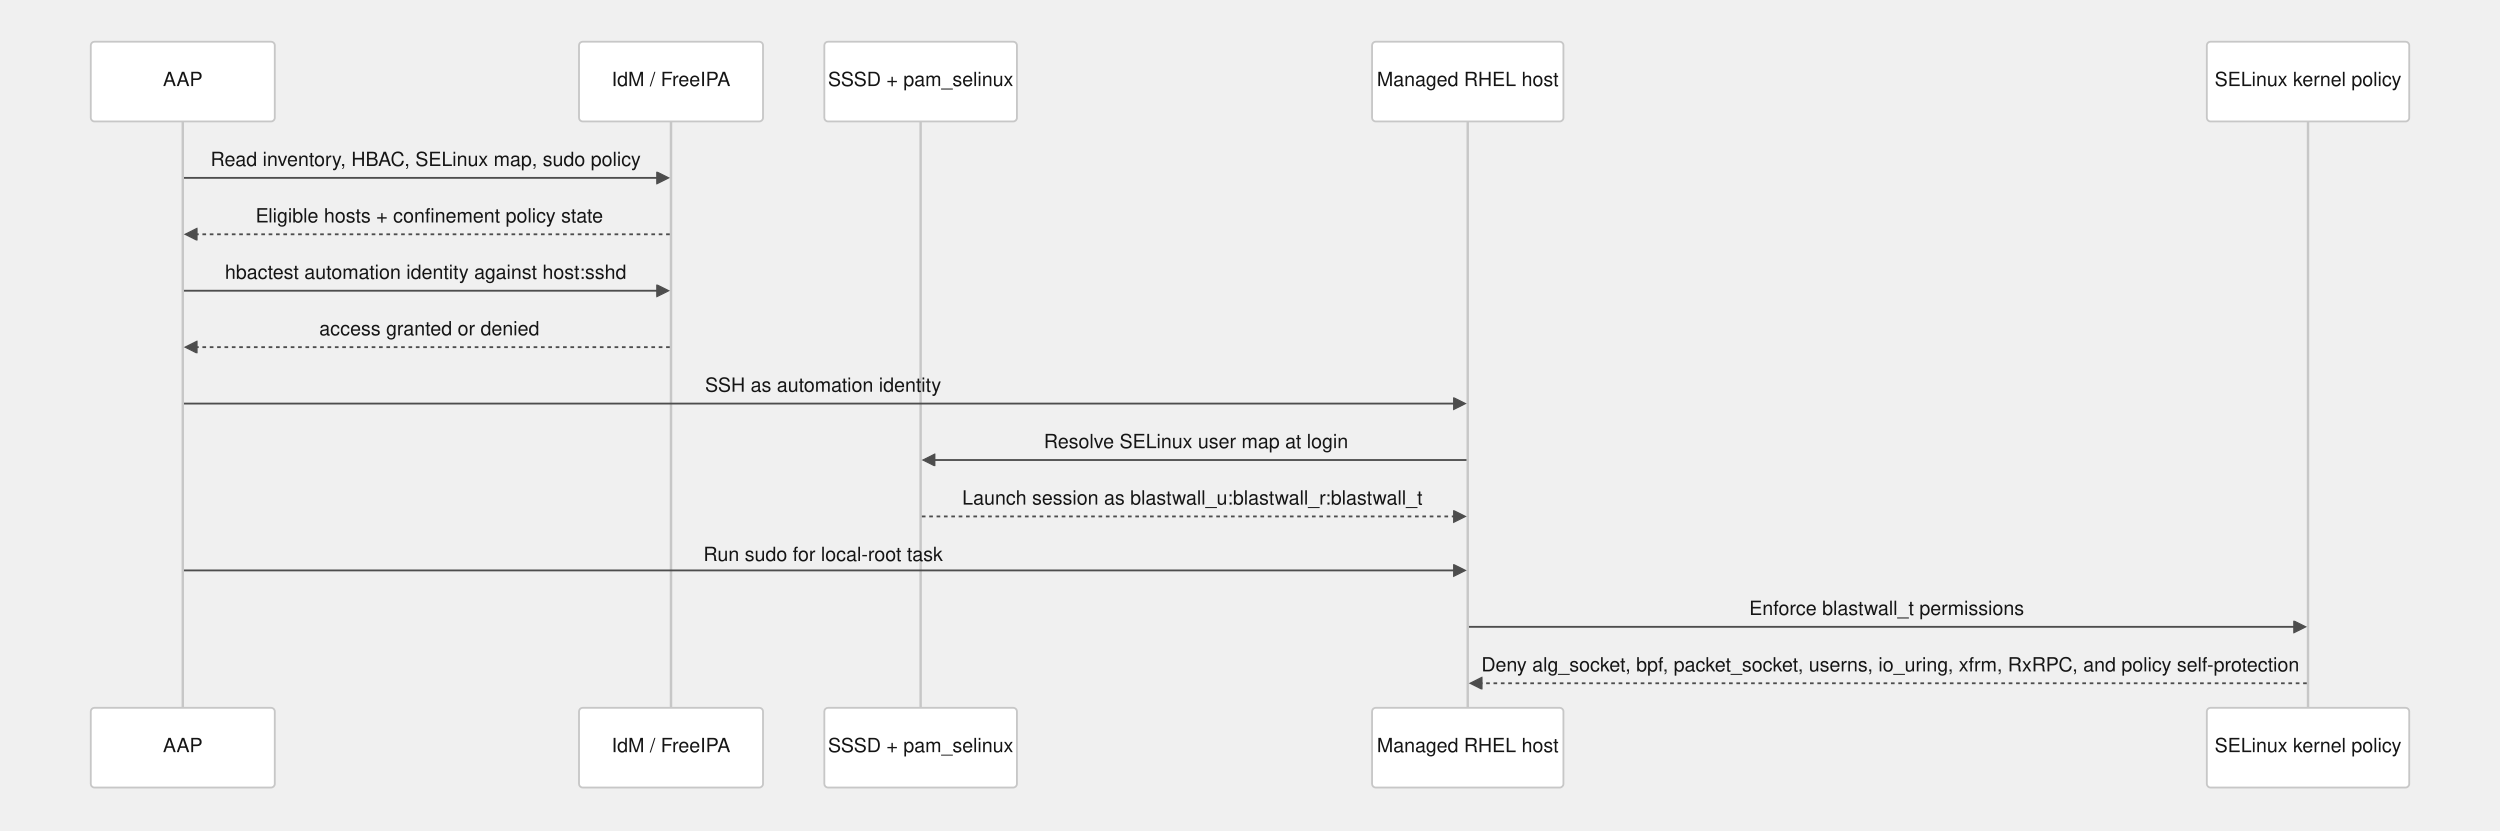
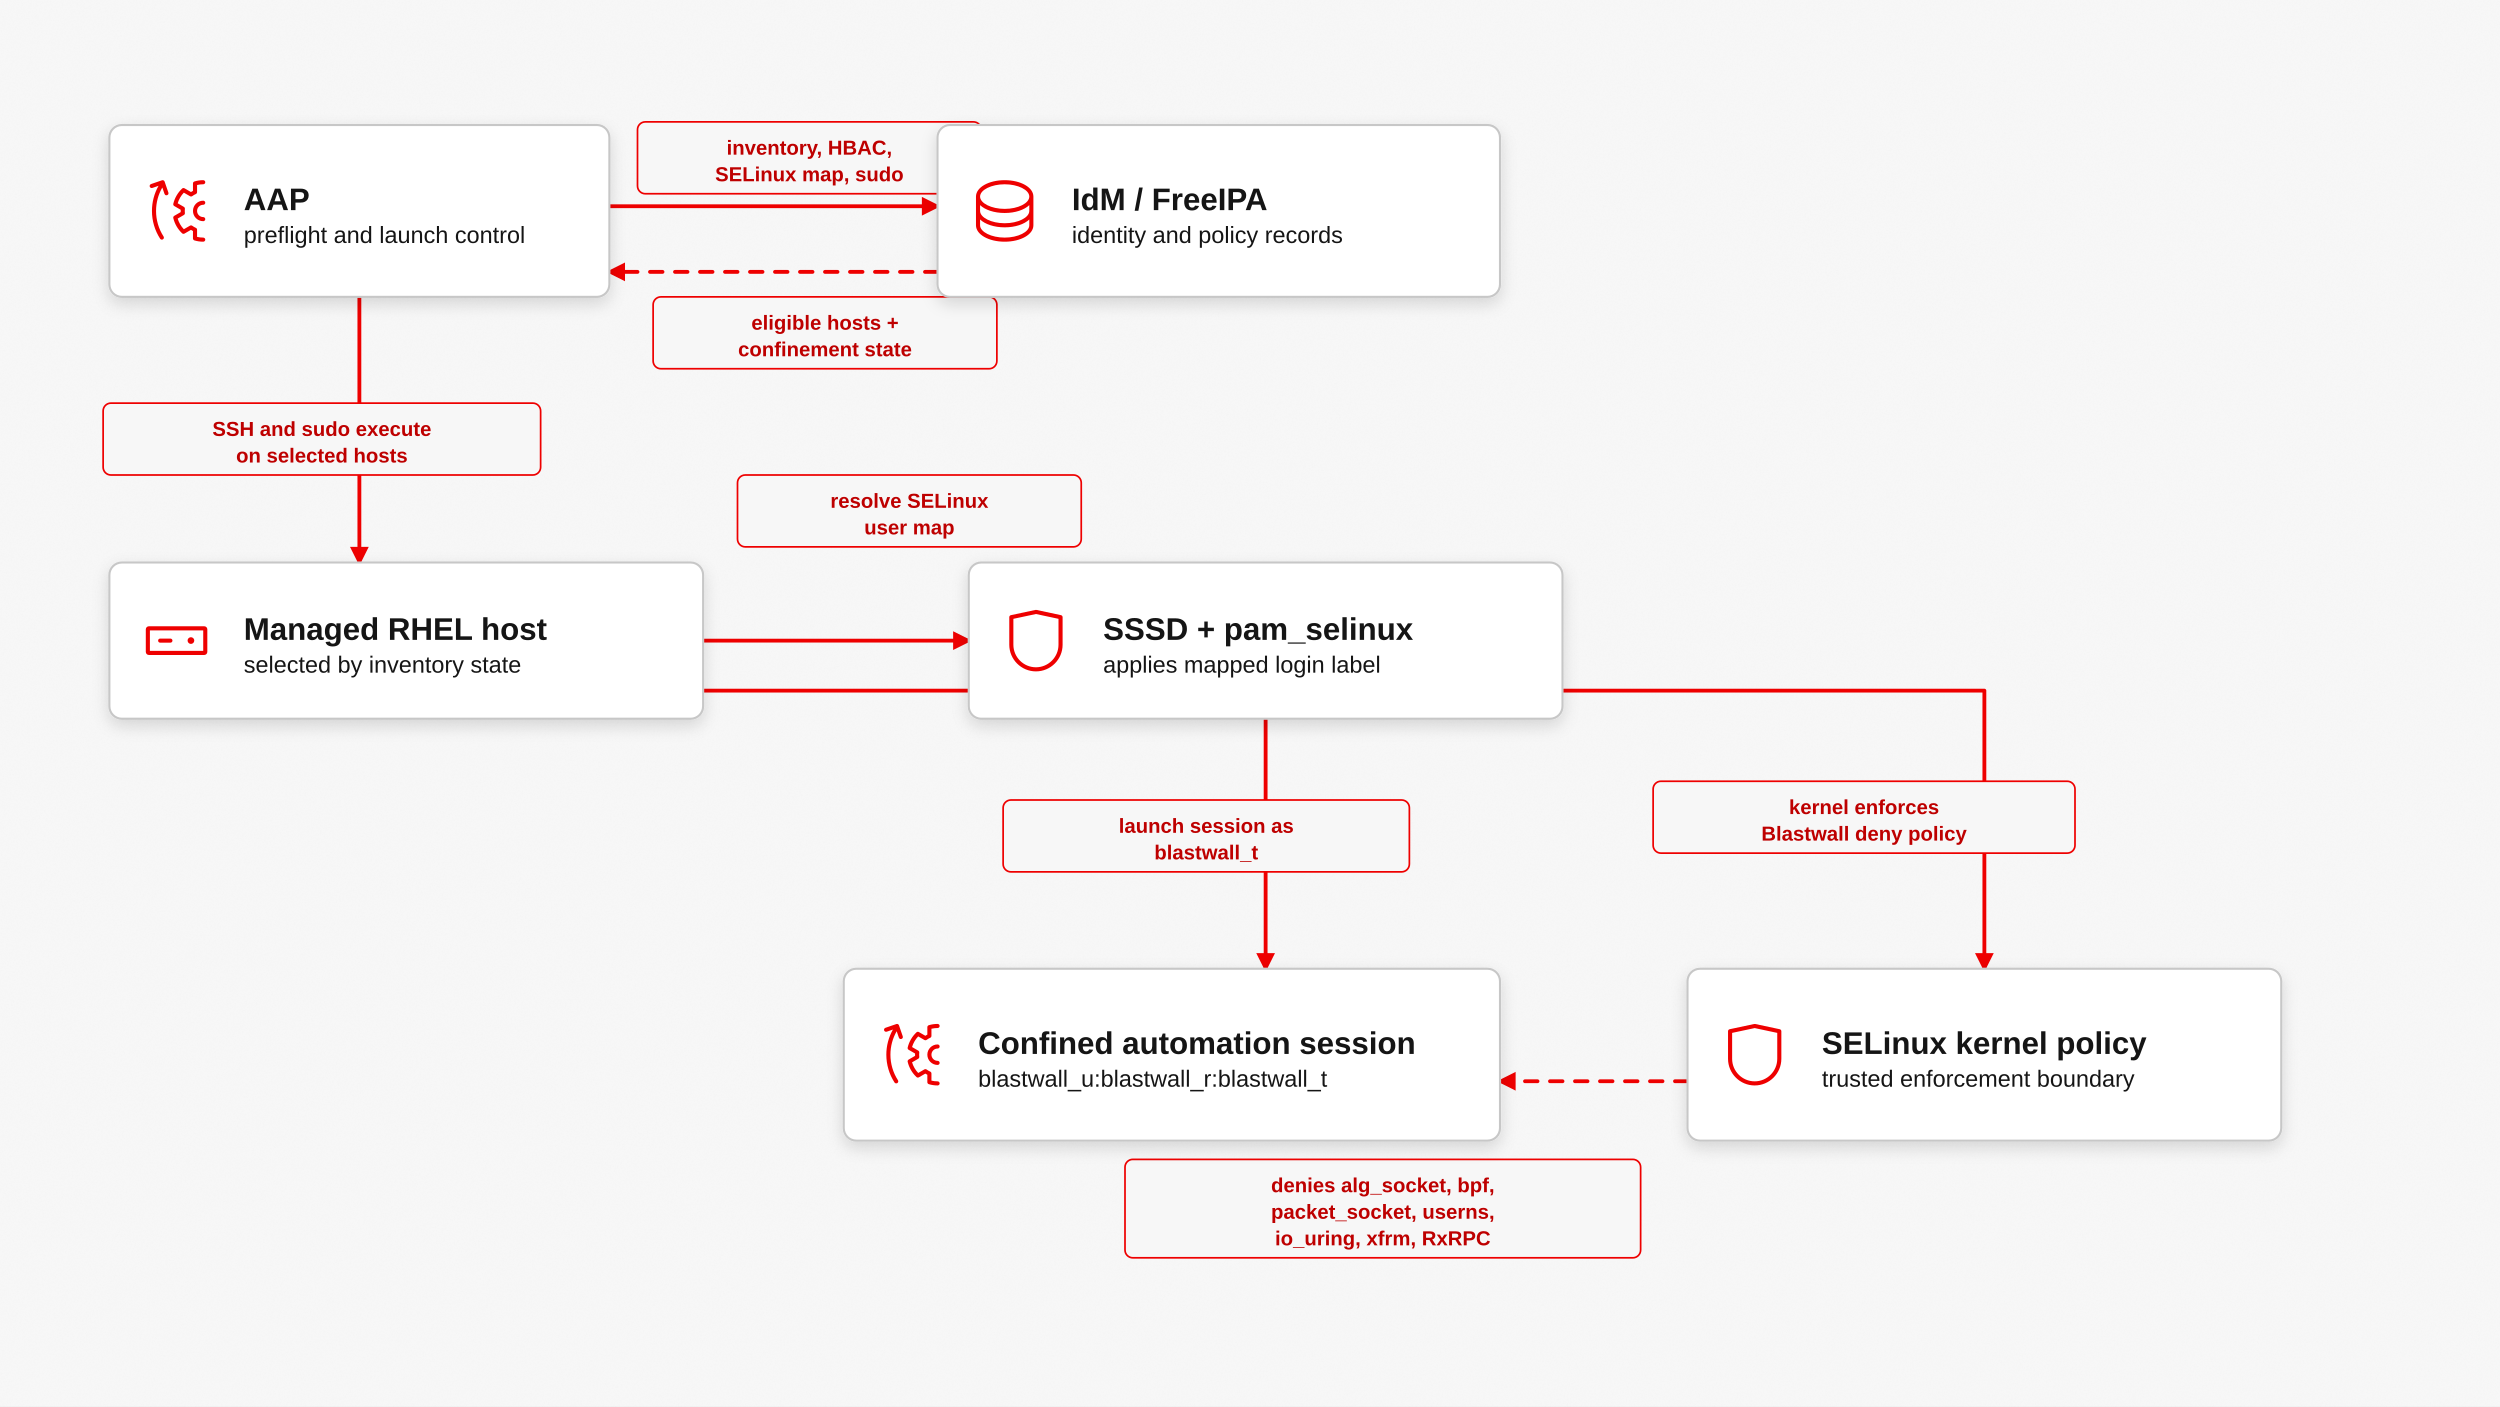
- <svg xmlns="http://www.w3.org/2000/svg" preserveAspectRatio="xMidYMid meet" id="my-svg" width="100%" style="max-width: 2038px; background-color: transparent;" viewBox="-74 -34 2038 677" role="graphics-document document" aria-roledescription="sequence">
-   <g>
-     <rect x="1725" y="543" fill="#eaeaea" stroke="#666" width="165" height="65" name="K" rx="3" ry="3" class="actor actor-bottom" />
-     <text x="1807.5" y="575.5" dominant-baseline="central" alignment-baseline="central" class="actor" style="text-anchor: middle; font-size: 16px; font-weight: 400;">
-       <tspan x="1807.5" dy="0">SELinux kernel policy</tspan>
-     </text>
+ <svg xmlns="http://www.w3.org/2000/svg" role="img" aria-label="Blastwall runtime Red Hat styled diagram" width="1600" height="900" viewBox="0 0 1600 900">
+   <defs>
+     <filter id="shadow" x="-20%" y="-30%" width="140%" height="170%">
+       <feDropShadow dx="0" dy="4" stdDeviation="5" flood-color="#000000" flood-opacity="0.14" />
+     </filter>
+     <filter id="paper">
+       <feTurbulence type="fractalNoise" baseFrequency="0.9" numOctaves="2" stitchTiles="stitch" />
+       <feColorMatrix type="saturate" values="0" />
+       <feComponentTransfer>
+         <feFuncA type="table" tableValues="0 0.025" />
+       </feComponentTransfer>
+     </filter>
+     <marker id="arrow" markerWidth="14" markerHeight="14" refX="11" refY="7" orient="auto" markerUnits="userSpaceOnUse">
+       <path d="M 1 1 L 13 7 L 1 13 z" fill="#ee0000" />
+     </marker>
+     <style>
+       .canvas { fill: #f7f7f7; }
+       .grain { filter: url(#paper); opacity: 0.65; }
+       .card { fill: #ffffff; stroke: #c7c7c7; stroke-width: 1.35; filter: url(#shadow); }
+       .title { fill: #151515; font: 700 20px "Red Hat Display", "Red Hat Text", Arial, sans-serif; letter-spacing: 0; }
+       .subtitle { fill: #151515; font: 400 15px "Red Hat Text", Arial, sans-serif; letter-spacing: 0; }
+       .connector { fill: none; stroke: #ee0000; stroke-width: 2.45; stroke-linecap: round; stroke-linejoin: round; }
+       .connector.dashed { stroke-dasharray: 8 8; }
+       .edge-label-chip rect { fill: #f7f7f7; stroke: #ee0000; stroke-width: 1.1; }
+       .edge-label-chip text { fill: #be0000; font: 600 13px "Red Hat Text", Arial, sans-serif; text-anchor: middle; letter-spacing: 0; }
+     </style>
+   </defs>
+   <rect class="canvas" width="1600" height="900" />
+   <rect class="grain" width="1600" height="900" />
+   <g class="edges">
+     <path class="connector" d="M 390 132 H 600" marker-end="url(#arrow)" />
+     <path class="connector dashed" d="M 600 174 H 390" marker-end="url(#arrow)" />
+     <path class="connector" d="M 230 190 V 360" marker-end="url(#arrow)" />
+     <path class="connector" d="M 450 410 H 620" marker-end="url(#arrow)" />
+     <path class="connector" d="M 810 460 V 620" marker-end="url(#arrow)" />
+     <path class="connector" d="M 450 442 H 1270 V 620" marker-end="url(#arrow)" />
+     <path class="connector dashed" d="M 1080 692 H 960" marker-end="url(#arrow)" />
  </g>
-   <g>
-     <rect x="1044.5" y="543" fill="#eaeaea" stroke="#666" width="156" height="65" name="H" rx="3" ry="3" class="actor actor-bottom" />
-     <text x="1122.5" y="575.5" dominant-baseline="central" alignment-baseline="central" class="actor" style="text-anchor: middle; font-size: 16px; font-weight: 400;">
-       <tspan x="1122.5" dy="0">Managed RHEL host</tspan>
-     </text>
+   <g class="edge-label-chip">
+     <rect x="408" y="78" width="220" height="46" rx="5" />
+     <text x="518" y="99">inventory, HBAC,</text>
+     <text x="518" y="116">SELinux map, sudo</text>
  </g>
-   <g>
-     <rect x="598" y="543" fill="#eaeaea" stroke="#666" width="157" height="65" name="S" rx="3" ry="3" class="actor actor-bottom" />
-     <text x="676.5" y="575.5" dominant-baseline="central" alignment-baseline="central" class="actor" style="text-anchor: middle; font-size: 16px; font-weight: 400;">
-       <tspan x="676.5" dy="0">SSSD + pam_selinux</tspan>
-     </text>
+   <g class="edge-label-chip">
+     <rect x="418" y="190" width="220" height="46" rx="5" />
+     <text x="528" y="211">eligible hosts +</text>
+     <text x="528" y="228">confinement state</text>
  </g>
-   <g>
-     <rect x="398" y="543" fill="#eaeaea" stroke="#666" width="150" height="65" name="I" rx="3" ry="3" class="actor actor-bottom" />
-     <text x="473" y="575.5" dominant-baseline="central" alignment-baseline="central" class="actor" style="text-anchor: middle; font-size: 16px; font-weight: 400;">
-       <tspan x="473" dy="0">IdM / FreeIPA</tspan>
-     </text>
+   <g class="edge-label-chip">
+     <rect x="66" y="258" width="280" height="46" rx="5" />
+     <text x="206" y="279">SSH and sudo execute</text>
+     <text x="206" y="296">on selected hosts</text>
  </g>
-   <g>
-     <rect x="0" y="543" fill="#eaeaea" stroke="#666" width="150" height="65" name="A" rx="3" ry="3" class="actor actor-bottom" />
-     <text x="75" y="575.5" dominant-baseline="central" alignment-baseline="central" class="actor" style="text-anchor: middle; font-size: 16px; font-weight: 400;">
-       <tspan x="75" dy="0">AAP</tspan>
-     </text>
+   <g class="edge-label-chip">
+     <rect x="472" y="304" width="220" height="46" rx="5" />
+     <text x="582" y="325">resolve SELinux</text>
+     <text x="582" y="342">user map</text>
  </g>
-   <g>
-     <line id="actor4" x1="1807.5" y1="5" x2="1807.5" y2="543" class="200" stroke-width="0.5px" stroke="#999" />
-     <g id="root-4">
-       <rect x="1725" y="0" fill="#eaeaea" stroke="#666" width="165" height="65" name="K" rx="3" ry="3" class="actor actor-top" />
-       <text x="1807.5" y="32.5" dominant-baseline="central" alignment-baseline="central" class="actor" style="text-anchor: middle; font-size: 16px; font-weight: 400;">
-         <tspan x="1807.5" dy="0">SELinux kernel policy</tspan>
-       </text>
-     </g>
+   <g class="edge-label-chip">
+     <rect x="642" y="512" width="260" height="46" rx="5" />
+     <text x="772" y="533">launch session as</text>
+     <text x="772" y="550">blastwall_t</text>
  </g>
-   <g>
-     <line id="actor3" x1="1122.5" y1="5" x2="1122.5" y2="543" class="200" stroke-width="0.5px" stroke="#999" />
-     <g id="root-3">
-       <rect x="1044.5" y="0" fill="#eaeaea" stroke="#666" width="156" height="65" name="H" rx="3" ry="3" class="actor actor-top" />
-       <text x="1122.5" y="32.5" dominant-baseline="central" alignment-baseline="central" class="actor" style="text-anchor: middle; font-size: 16px; font-weight: 400;">
-         <tspan x="1122.5" dy="0">Managed RHEL host</tspan>
-       </text>
-     </g>
+   <g class="edge-label-chip">
+     <rect x="1058" y="500" width="270" height="46" rx="5" />
+     <text x="1193" y="521">kernel enforces</text>
+     <text x="1193" y="538">Blastwall deny policy</text>
  </g>
-   <g>
-     <line id="actor2" x1="676.5" y1="5" x2="676.5" y2="543" class="200" stroke-width="0.5px" stroke="#999" />
-     <g id="root-2">
-       <rect x="598" y="0" fill="#eaeaea" stroke="#666" width="157" height="65" name="S" rx="3" ry="3" class="actor actor-top" />
-       <text x="676.5" y="32.5" dominant-baseline="central" alignment-baseline="central" class="actor" style="text-anchor: middle; font-size: 16px; font-weight: 400;">
-         <tspan x="676.5" dy="0">SSSD + pam_selinux</tspan>
-       </text>
-     </g>
+   <g class="edge-label-chip">
+     <rect x="720" y="742" width="330" height="63" rx="5" />
+     <text x="885" y="763">denies alg_socket, bpf,</text>
+     <text x="885" y="780">packet_socket, userns,</text>
+     <text x="885" y="797">io_uring, xfrm, RxRPC</text>
  </g>
-   <g>
-     <line id="actor1" x1="473" y1="5" x2="473" y2="543" class="200" stroke-width="0.5px" stroke="#999" />
-     <g id="root-1">
-       <rect x="398" y="0" fill="#eaeaea" stroke="#666" width="150" height="65" name="I" rx="3" ry="3" class="actor actor-top" />
-       <text x="473" y="32.5" dominant-baseline="central" alignment-baseline="central" class="actor" style="text-anchor: middle; font-size: 16px; font-weight: 400;">
-         <tspan x="473" dy="0">IdM / FreeIPA</tspan>
-       </text>
-     </g>
+   <g class="node">
+     <rect class="card" x="70" y="80" width="320" height="110" rx="8" />
+     <svg x="92" y="114" width="42" height="42" viewBox="0 0 32 32" fill="#ee0000" aria-hidden="true">
+       <path d="M26 16c0 1.654 1.346 3 3 3a1 1 0 1 1 0 2c-2.757 0-5-2.243-5-5s2.243-5 5-5a1 1 0 1 1 0 2c-1.654 0-3 1.346-3 3Zm3 13c-1.02 0-2.025-.116-3-.348v-3.49a1 1 0 0 0-.6-.916 9.022 9.022 0 0 1-1.737-1.008 1.063 1.063 0 0 0-.316-.156 1 1 0 0 0-.788.093l-3.014 1.744a12.96 12.96 0 0 1-3.001-5.188l3.01-1.742a1 1 0 0 0 .509-.985C20.024 16.674 20 16.34 20 16s.023-.675.06-1.005a1.01 1.01 0 0 0-.5-.98l-3.016-1.746a12.96 12.96 0 0 1 3-5.188l3.015 1.744a1.027 1.027 0 0 0 1.109-.061 9.043 9.043 0 0 1 1.735-1.004c.363-.16.597-.524.597-.92V3.348C26.975 3.116 27.98 3 29 3a1 1 0 1 0 0-2c-1.465 0-2.907.209-4.287.622A1 1 0 0 0 24 2.58v3.634a10.92 10.92 0 0 0-.981.567L19.88 4.965a.998.998 0 0 0-1.19.14 14.986 14.986 0 0 0-4.284 7.414 1 1 0 0 0 .472 1.096l3.138 1.817a9.57 9.57 0 0 0 .001 1.137l-3.14 1.816a1 1 0 0 0-.47 1.096 14.986 14.986 0 0 0 4.283 7.414 1 1 0 0 0 1.19.14l3.134-1.813c.32.208.65.4.985.571v3.627a1 1 0 0 0 .713.958c1.38.413 2.822.622 4.287.622a1 1 0 1 0 0-2ZM10.164 1.675a.998.998 0 0 0-1.27-.62l-5.35 1.841a1 1 0 1 0 .651 1.891l3.018-1.039A24.908 24.908 0 0 0 4 16c0 4.825 1.377 9.508 3.982 13.542a.998.998 0 0 0 1.382.298.998.998 0 0 0 .298-1.382A22.918 22.918 0 0 1 6 16c0-4.036 1.057-7.957 3.047-11.426l1.067 3.1a1 1 0 1 0 1.89-.65l-1.84-5.35Z" />
+     </svg>
+     <text class="title" x="156" y="134.5">AAP</text>
+     <text class="subtitle" x="156" y="155.5">preflight and launch control</text>
  </g>
-   <g>
-     <line id="actor0" x1="75" y1="5" x2="75" y2="543" class="200" stroke-width="0.5px" stroke="#999" />
-     <g id="root-0">
-       <rect x="0" y="0" fill="#eaeaea" stroke="#666" width="150" height="65" name="A" rx="3" ry="3" class="actor actor-top" />
-       <text x="75" y="32.5" dominant-baseline="central" alignment-baseline="central" class="actor" style="text-anchor: middle; font-size: 16px; font-weight: 400;">
-         <tspan x="75" dy="0">AAP</tspan>
-       </text>
-     </g>
+   <g class="node">
+     <rect class="card" x="600" y="80" width="360" height="110" rx="8" />
+     <svg x="622" y="114" width="42" height="42" viewBox="0 0 32 32" fill="#ee0000" aria-hidden="true">
+       <path d="M16 1C8.149 1 2 4.514 2 9v14c0 4.486 6.149 8 14 8s14-3.514 14-8V9c0-4.486-6.149-8-14-8Zm0 2c6.505 0 12 2.748 12 6s-5.495 6-12 6S4 12.252 4 9s5.495-6 12-6ZM4 13.161C6.427 15.476 10.839 17 16 17s9.573-1.524 12-3.839V16c0 3.252-5.495 6-12 6S4 19.252 4 16v-2.839ZM16 29c-6.505 0-12-2.748-12-6v-2.839C6.427 22.476 10.839 24 16 24s9.573-1.524 12-3.839V23c0 3.252-5.495 6-12 6Z" />
+     </svg>
+     <text class="title" x="686" y="134.5">IdM / FreeIPA</text>
+     <text class="subtitle" x="686" y="155.5">identity and policy records</text>
  </g>
-   <style>#my-svg{font-family:Red Hat Text,Helvetica,Arial,sans-serif;font-size:16px;fill:#151515;}#my-svg .error-icon{fill:#fce3e3;}#my-svg .error-text{fill:#151515;stroke:#151515;}#my-svg .edge-thickness-normal{stroke-width:2px;}#my-svg .edge-thickness-thick{stroke-width:3.5px;}#my-svg .edge-pattern-solid{stroke-dasharray:0;}#my-svg .edge-pattern-dashed{stroke-dasharray:3;}#my-svg .edge-pattern-dotted{stroke-dasharray:2;}#my-svg .marker{fill:#4d4d4d;stroke:#4d4d4d;}#my-svg .marker.cross{stroke:#4d4d4d;}#my-svg svg{font-family:Red Hat Text,Helvetica,Arial,sans-serif;font-size:16px;}#my-svg .actor{stroke:#c7c7c7;fill:#ffffff;}#my-svg text.actor&gt;tspan{fill:#151515;stroke:none;}#my-svg .actor-line{stroke:grey;}#my-svg .messageLine0{stroke-width:1.5;stroke-dasharray:none;stroke:#4d4d4d;}#my-svg .messageLine1{stroke-width:1.5;stroke-dasharray:2,2;stroke:#4d4d4d;}#my-svg #arrowhead path{fill:#4d4d4d;stroke:#4d4d4d;}#my-svg .sequenceNumber{fill:#151515;}#my-svg #sequencenumber{fill:#4d4d4d;}#my-svg #crosshead path{fill:#4d4d4d;stroke:#4d4d4d;}#my-svg .messageText{fill:#151515;stroke:none;}#my-svg .labelBox{stroke:#c7c7c7;fill:#ffffff;}#my-svg .labelText,#my-svg .labelText&gt;tspan{fill:#151515;stroke:none;}#my-svg .loopText,#my-svg .loopText&gt;tspan{fill:#151515;stroke:none;}#my-svg .loopLine{stroke-width:2px;stroke-dasharray:2,2;stroke:#c7c7c7;fill:#c7c7c7;}#my-svg .note{stroke:#c7c7c7;fill:#f2f2f2;}#my-svg .noteText,#my-svg .noteText&gt;tspan{fill:#151515;stroke:none;}#my-svg .activation0{fill:#f2f2f2;stroke:hsl(0, 0%, 84.902%);}#my-svg .activation1{fill:#f2f2f2;stroke:hsl(0, 0%, 84.902%);}#my-svg .activation2{fill:#f2f2f2;stroke:hsl(0, 0%, 84.902%);}#my-svg .actorPopupMenu{position:absolute;}#my-svg .actorPopupMenuPanel{position:absolute;fill:#ffffff;box-shadow:0px 8px 16px 0px rgba(0,0,0,0.2);filter:drop-shadow(3px 5px 2px rgb(0 0 0 / 0.4));}#my-svg .actor-man line{stroke:#c7c7c7;fill:#ffffff;}#my-svg .actor-man circle,#my-svg line{stroke:#c7c7c7;fill:#ffffff;stroke-width:2px;}#my-svg .node rect,#my-svg .node polygon,#my-svg .node path,#my-svg .node circle{stroke-width:1.5px;}#my-svg .nodeLabel,#my-svg .label foreignObject div,#my-svg .edgeLabel{font-family:'Red Hat Text',Helvetica,Arial,sans-serif!important;color:#151515!important;}#my-svg .cluster-label text,#my-svg .cluster-label span{font-family:'Red Hat Text',Helvetica,Arial,sans-serif!important;font-weight:500;color:#151515!important;}#my-svg .edgePath .path,#my-svg .flowchart-link{stroke:#4d4d4d!important;stroke-width:1.5px!important;stroke-linecap:square;}#my-svg .marker path{fill:#4d4d4d!important;stroke:#4d4d4d!important;}#my-svg .actor{stroke-width:1.5px!important;}#my-svg :root{--mermaid-font-family:"trebuchet ms",verdana,arial,sans-serif;}</style>
-   <g />
-   <defs>
-     <symbol id="computer" width="24" height="24">
-       <path transform="scale(.5)" d="M2 2v13h20v-13h-20zm18 11h-16v-9h16v9zm-10.228 6l.466-1h3.524l.467 1h-4.457zm14.228 3h-24l2-6h2.104l-1.33 4h18.45l-1.297-4h2.073l2 6zm-5-10h-14v-7h14v7z" />
-     </symbol>
-   </defs>
-   <defs>
-     <symbol id="database" fill-rule="evenodd" clip-rule="evenodd">
-       <path transform="scale(.5)" d="M12.258.001l.256.004.255.005.253.008.251.01.249.012.247.015.246.016.242.019.241.02.239.023.236.024.233.027.231.028.229.031.225.032.223.034.22.036.217.038.214.04.211.041.208.043.205.045.201.046.198.048.194.05.191.051.187.053.183.054.18.056.175.057.172.059.168.06.163.061.16.063.155.064.15.066.074.033.073.033.071.034.07.034.069.035.068.035.067.035.066.035.064.036.064.036.062.036.06.036.06.037.058.037.058.037.055.038.055.038.053.038.052.038.051.039.05.039.048.039.047.039.045.04.044.04.043.04.041.04.04.041.039.041.037.041.036.041.034.041.033.042.032.042.03.042.029.042.027.042.026.043.024.043.023.043.021.043.02.043.018.044.017.043.015.044.013.044.012.044.011.045.009.044.007.045.006.045.004.045.002.045.001.045v17l-.001.045-.002.045-.004.045-.006.045-.007.045-.009.044-.011.045-.012.044-.013.044-.015.044-.017.043-.018.044-.02.043-.021.043-.023.043-.024.043-.026.043-.027.042-.029.042-.03.042-.032.042-.033.042-.034.041-.036.041-.037.041-.039.041-.04.041-.041.04-.043.04-.044.04-.045.04-.047.039-.048.039-.05.039-.051.039-.052.038-.053.038-.055.038-.055.038-.058.037-.058.037-.06.037-.06.036-.062.036-.064.036-.064.036-.066.035-.067.035-.068.035-.069.035-.07.034-.071.034-.073.033-.074.033-.15.066-.155.064-.16.063-.163.061-.168.06-.172.059-.175.057-.18.056-.183.054-.187.053-.191.051-.194.05-.198.048-.201.046-.205.045-.208.043-.211.041-.214.04-.217.038-.22.036-.223.034-.225.032-.229.031-.231.028-.233.027-.236.024-.239.023-.241.02-.242.019-.246.016-.247.015-.249.012-.251.01-.253.008-.255.005-.256.004-.258.001-.258-.001-.256-.004-.255-.005-.253-.008-.251-.01-.249-.012-.247-.015-.245-.016-.243-.019-.241-.02-.238-.023-.236-.024-.234-.027-.231-.028-.228-.031-.226-.032-.223-.034-.22-.036-.217-.038-.214-.04-.211-.041-.208-.043-.204-.045-.201-.046-.198-.048-.195-.05-.19-.051-.187-.053-.184-.054-.179-.056-.176-.057-.172-.059-.167-.06-.164-.061-.159-.063-.155-.064-.151-.066-.074-.033-.072-.033-.072-.034-.07-.034-.069-.035-.068-.035-.067-.035-.066-.035-.064-.036-.063-.036-.062-.036-.061-.036-.06-.037-.058-.037-.057-.037-.056-.038-.055-.038-.053-.038-.052-.038-.051-.039-.049-.039-.049-.039-.046-.039-.046-.04-.044-.04-.043-.04-.041-.04-.04-.041-.039-.041-.037-.041-.036-.041-.034-.041-.033-.042-.032-.042-.03-.042-.029-.042-.027-.042-.026-.043-.024-.043-.023-.043-.021-.043-.02-.043-.018-.044-.017-.043-.015-.044-.013-.044-.012-.044-.011-.045-.009-.044-.007-.045-.006-.045-.004-.045-.002-.045-.001-.045v-17l.001-.045.002-.045.004-.045.006-.045.007-.045.009-.044.011-.045.012-.044.013-.044.015-.044.017-.043.018-.044.02-.043.021-.043.023-.043.024-.043.026-.043.027-.042.029-.042.03-.042.032-.042.033-.042.034-.041.036-.041.037-.041.039-.041.04-.041.041-.04.043-.04.044-.04.046-.04.046-.039.049-.039.049-.039.051-.039.052-.038.053-.038.055-.038.056-.038.057-.037.058-.037.06-.037.061-.036.062-.036.063-.036.064-.036.066-.035.067-.035.068-.035.069-.035.07-.034.072-.034.072-.033.074-.033.151-.066.155-.064.159-.063.164-.061.167-.06.172-.059.176-.057.179-.056.184-.054.187-.053.19-.051.195-.05.198-.048.201-.046.204-.045.208-.043.211-.041.214-.04.217-.038.22-.036.223-.034.226-.032.228-.031.231-.028.234-.027.236-.024.238-.023.241-.02.243-.019.245-.016.247-.015.249-.012.251-.01.253-.008.255-.005.256-.004.258-.001.258.001zm-9.258 20.499v.01l.001.021.003.021.004.022.005.021.006.022.007.022.009.023.01.022.011.023.012.023.013.023.015.023.016.024.017.023.018.024.019.024.021.024.022.025.023.024.024.025.052.049.056.05.061.051.066.051.07.051.075.051.079.052.084.052.088.052.092.052.097.052.102.051.105.052.11.052.114.051.119.051.123.051.127.05.131.05.135.05.139.048.144.049.147.047.152.047.155.047.16.045.163.045.167.043.171.043.176.041.178.041.183.039.187.039.19.037.194.035.197.035.202.033.204.031.209.03.212.029.216.027.219.025.222.024.226.021.23.02.233.018.236.016.24.015.243.012.246.01.249.008.253.005.256.004.259.001.26-.001.257-.004.254-.005.25-.008.247-.011.244-.012.241-.014.237-.016.233-.018.231-.021.226-.021.224-.024.22-.026.216-.027.212-.028.21-.031.205-.031.202-.034.198-.034.194-.036.191-.037.187-.039.183-.04.179-.04.175-.042.172-.043.168-.044.163-.045.16-.046.155-.046.152-.047.148-.048.143-.049.139-.049.136-.05.131-.05.126-.05.123-.051.118-.052.114-.051.11-.052.106-.052.101-.052.096-.052.092-.052.088-.053.083-.051.079-.052.074-.052.07-.051.065-.051.06-.051.056-.05.051-.05.023-.024.023-.025.021-.024.02-.024.019-.024.018-.024.017-.024.015-.023.014-.024.013-.023.012-.023.01-.023.01-.022.008-.022.006-.022.006-.022.004-.022.004-.021.001-.021.001-.021v-4.127l-.077.055-.08.053-.083.054-.085.053-.087.052-.09.052-.093.051-.095.05-.097.05-.1.049-.102.049-.105.048-.106.047-.109.047-.111.046-.114.045-.115.045-.118.044-.12.043-.122.042-.124.042-.126.041-.128.04-.13.04-.132.038-.134.038-.135.037-.138.037-.139.035-.142.035-.143.034-.144.033-.147.032-.148.031-.15.03-.151.03-.153.029-.154.027-.156.027-.158.026-.159.025-.161.024-.162.023-.163.022-.165.021-.166.02-.167.019-.169.018-.169.017-.171.016-.173.015-.173.014-.175.013-.175.012-.177.011-.178.01-.179.008-.179.008-.181.006-.182.005-.182.004-.184.003-.184.002h-.37l-.184-.002-.184-.003-.182-.004-.182-.005-.181-.006-.179-.008-.179-.008-.178-.01-.176-.011-.176-.012-.175-.013-.173-.014-.172-.015-.171-.016-.17-.017-.169-.018-.167-.019-.166-.02-.165-.021-.163-.022-.162-.023-.161-.024-.159-.025-.157-.026-.156-.027-.155-.027-.153-.029-.151-.03-.15-.03-.148-.031-.146-.032-.145-.033-.143-.034-.141-.035-.14-.035-.137-.037-.136-.037-.134-.038-.132-.038-.13-.04-.128-.04-.126-.041-.124-.042-.122-.042-.12-.044-.117-.043-.116-.045-.113-.045-.112-.046-.109-.047-.106-.047-.105-.048-.102-.049-.1-.049-.097-.05-.095-.05-.093-.052-.09-.051-.087-.052-.085-.053-.083-.054-.08-.054-.077-.054v4.127zm0-5.654v.011l.001.021.003.021.004.021.005.022.006.022.007.022.009.022.01.022.011.023.012.023.013.023.015.024.016.023.017.024.018.024.019.024.021.024.022.024.023.025.024.024.052.05.056.05.061.05.066.051.07.051.075.052.079.051.084.052.088.052.092.052.097.052.102.052.105.052.11.051.114.051.119.052.123.05.127.051.131.05.135.049.139.049.144.048.147.048.152.047.155.046.16.045.163.045.167.044.171.042.176.042.178.04.183.04.187.038.19.037.194.036.197.034.202.033.204.032.209.03.212.028.216.027.219.025.222.024.226.022.23.02.233.018.236.016.24.014.243.012.246.01.249.008.253.006.256.003.259.001.26-.001.257-.003.254-.006.25-.008.247-.01.244-.012.241-.015.237-.016.233-.018.231-.02.226-.022.224-.024.22-.025.216-.027.212-.029.21-.03.205-.032.202-.033.198-.035.194-.036.191-.037.187-.039.183-.039.179-.041.175-.042.172-.043.168-.044.163-.045.16-.045.155-.047.152-.047.148-.048.143-.048.139-.05.136-.049.131-.05.126-.051.123-.051.118-.051.114-.052.11-.052.106-.052.101-.052.096-.052.092-.052.088-.052.083-.052.079-.052.074-.051.07-.052.065-.051.06-.05.056-.051.051-.049.023-.025.023-.024.021-.025.02-.024.019-.024.018-.024.017-.024.015-.023.014-.023.013-.024.012-.022.01-.023.01-.023.008-.022.006-.022.006-.022.004-.021.004-.022.001-.021.001-.021v-4.139l-.077.054-.08.054-.083.054-.085.052-.087.053-.09.051-.093.051-.095.051-.097.05-.1.049-.102.049-.105.048-.106.047-.109.047-.111.046-.114.045-.115.044-.118.044-.12.044-.122.042-.124.042-.126.041-.128.04-.13.039-.132.039-.134.038-.135.037-.138.036-.139.036-.142.035-.143.033-.144.033-.147.033-.148.031-.15.03-.151.03-.153.028-.154.028-.156.027-.158.026-.159.025-.161.024-.162.023-.163.022-.165.021-.166.02-.167.019-.169.018-.169.017-.171.016-.173.015-.173.014-.175.013-.175.012-.177.011-.178.009-.179.009-.179.007-.181.007-.182.005-.182.004-.184.003-.184.002h-.37l-.184-.002-.184-.003-.182-.004-.182-.005-.181-.007-.179-.007-.179-.009-.178-.009-.176-.011-.176-.012-.175-.013-.173-.014-.172-.015-.171-.016-.17-.017-.169-.018-.167-.019-.166-.02-.165-.021-.163-.022-.162-.023-.161-.024-.159-.025-.157-.026-.156-.027-.155-.028-.153-.028-.151-.03-.15-.03-.148-.031-.146-.033-.145-.033-.143-.033-.141-.035-.14-.036-.137-.036-.136-.037-.134-.038-.132-.039-.13-.039-.128-.04-.126-.041-.124-.042-.122-.043-.12-.043-.117-.044-.116-.044-.113-.046-.112-.046-.109-.046-.106-.047-.105-.048-.102-.049-.1-.049-.097-.05-.095-.051-.093-.051-.09-.051-.087-.053-.085-.052-.083-.054-.08-.054-.077-.054v4.139zm0-5.666v.011l.001.02.003.022.004.021.005.022.006.021.007.022.009.023.01.022.011.023.012.023.013.023.015.023.016.024.017.024.018.023.019.024.021.025.022.024.023.024.024.025.052.05.056.05.061.05.066.051.07.051.075.052.079.051.084.052.088.052.092.052.097.052.102.052.105.051.11.052.114.051.119.051.123.051.127.05.131.05.135.05.139.049.144.048.147.048.152.047.155.046.16.045.163.045.167.043.171.043.176.042.178.04.183.04.187.038.19.037.194.036.197.034.202.033.204.032.209.03.212.028.216.027.219.025.222.024.226.021.23.02.233.018.236.017.24.014.243.012.246.01.249.008.253.006.256.003.259.001.26-.001.257-.003.254-.006.25-.008.247-.01.244-.013.241-.014.237-.016.233-.018.231-.02.226-.022.224-.024.22-.025.216-.027.212-.029.21-.03.205-.032.202-.033.198-.035.194-.036.191-.037.187-.039.183-.039.179-.041.175-.042.172-.043.168-.044.163-.045.16-.045.155-.047.152-.047.148-.048.143-.049.139-.049.136-.049.131-.051.126-.05.123-.051.118-.052.114-.051.11-.052.106-.052.101-.052.096-.052.092-.052.088-.052.083-.052.079-.052.074-.052.07-.051.065-.051.06-.051.056-.05.051-.049.023-.025.023-.025.021-.024.02-.024.019-.024.018-.024.017-.024.015-.023.014-.024.013-.023.012-.023.01-.022.01-.023.008-.022.006-.022.006-.022.004-.022.004-.021.001-.021.001-.021v-4.153l-.077.054-.08.054-.083.053-.085.053-.087.053-.09.051-.093.051-.095.051-.097.05-.1.049-.102.048-.105.048-.106.048-.109.046-.111.046-.114.046-.115.044-.118.044-.12.043-.122.043-.124.042-.126.041-.128.04-.13.039-.132.039-.134.038-.135.037-.138.036-.139.036-.142.034-.143.034-.144.033-.147.032-.148.032-.15.03-.151.03-.153.028-.154.028-.156.027-.158.026-.159.024-.161.024-.162.023-.163.023-.165.021-.166.02-.167.019-.169.018-.169.017-.171.016-.173.015-.173.014-.175.013-.175.012-.177.01-.178.01-.179.009-.179.007-.181.006-.182.006-.182.004-.184.003-.184.001-.185.001-.185-.001-.184-.001-.184-.003-.182-.004-.182-.006-.181-.006-.179-.007-.179-.009-.178-.01-.176-.01-.176-.012-.175-.013-.173-.014-.172-.015-.171-.016-.17-.017-.169-.018-.167-.019-.166-.02-.165-.021-.163-.023-.162-.023-.161-.024-.159-.024-.157-.026-.156-.027-.155-.028-.153-.028-.151-.03-.15-.03-.148-.032-.146-.032-.145-.033-.143-.034-.141-.034-.14-.036-.137-.036-.136-.037-.134-.038-.132-.039-.13-.039-.128-.041-.126-.041-.124-.041-.122-.043-.12-.043-.117-.044-.116-.044-.113-.046-.112-.046-.109-.046-.106-.048-.105-.048-.102-.048-.1-.05-.097-.049-.095-.051-.093-.051-.09-.052-.087-.052-.085-.053-.083-.053-.08-.054-.077-.054v4.153zm8.74-8.179l-.257.004-.254.005-.25.008-.247.011-.244.012-.241.014-.237.016-.233.018-.231.021-.226.022-.224.023-.22.026-.216.027-.212.028-.21.031-.205.032-.202.033-.198.034-.194.036-.191.038-.187.038-.183.04-.179.041-.175.042-.172.043-.168.043-.163.045-.16.046-.155.046-.152.048-.148.048-.143.048-.139.049-.136.05-.131.05-.126.051-.123.051-.118.051-.114.052-.11.052-.106.052-.101.052-.096.052-.092.052-.088.052-.083.052-.079.052-.074.051-.07.052-.065.051-.06.05-.056.05-.051.05-.023.025-.023.024-.021.024-.02.025-.019.024-.018.024-.017.023-.015.024-.014.023-.013.023-.012.023-.01.023-.01.022-.008.022-.006.023-.006.021-.004.022-.004.021-.001.021-.001.021.001.021.001.021.004.021.004.022.006.021.006.023.008.022.01.022.01.023.012.023.013.023.014.023.015.024.017.023.018.024.019.024.02.025.021.024.023.024.023.025.051.05.056.05.06.05.065.051.07.052.074.051.079.052.083.052.088.052.092.052.096.052.101.052.106.052.11.052.114.052.118.051.123.051.126.051.131.05.136.05.139.049.143.048.148.048.152.048.155.046.16.046.163.045.168.043.172.043.175.042.179.041.183.04.187.038.191.038.194.036.198.034.202.033.205.032.21.031.212.028.216.027.22.026.224.023.226.022.231.021.233.018.237.016.241.014.244.012.247.011.25.008.254.005.257.004.26.001.26-.001.257-.004.254-.005.25-.008.247-.011.244-.012.241-.014.237-.016.233-.018.231-.021.226-.022.224-.023.22-.026.216-.027.212-.028.21-.031.205-.032.202-.033.198-.034.194-.036.191-.038.187-.038.183-.04.179-.041.175-.042.172-.043.168-.043.163-.045.16-.046.155-.046.152-.048.148-.048.143-.048.139-.049.136-.05.131-.05.126-.051.123-.051.118-.051.114-.052.11-.052.106-.052.101-.052.096-.052.092-.052.088-.052.083-.052.079-.052.074-.051.07-.052.065-.051.06-.05.056-.05.051-.05.023-.025.023-.024.021-.024.02-.025.019-.024.018-.024.017-.023.015-.024.014-.023.013-.023.012-.023.01-.023.01-.022.008-.022.006-.023.006-.021.004-.022.004-.021.001-.021.001-.021-.001-.021-.001-.021-.004-.021-.004-.022-.006-.021-.006-.023-.008-.022-.01-.022-.01-.023-.012-.023-.013-.023-.014-.023-.015-.024-.017-.023-.018-.024-.019-.024-.02-.025-.021-.024-.023-.024-.023-.025-.051-.05-.056-.05-.06-.05-.065-.051-.07-.052-.074-.051-.079-.052-.083-.052-.088-.052-.092-.052-.096-.052-.101-.052-.106-.052-.11-.052-.114-.052-.118-.051-.123-.051-.126-.051-.131-.05-.136-.05-.139-.049-.143-.048-.148-.048-.152-.048-.155-.046-.16-.046-.163-.045-.168-.043-.172-.043-.175-.042-.179-.041-.183-.04-.187-.038-.191-.038-.194-.036-.198-.034-.202-.033-.205-.032-.21-.031-.212-.028-.216-.027-.22-.026-.224-.023-.226-.022-.231-.021-.233-.018-.237-.016-.241-.014-.244-.012-.247-.011-.25-.008-.254-.005-.257-.004-.26-.001-.26.001z" />
-     </symbol>
-   </defs>
-   <defs>
-     <symbol id="clock" width="24" height="24">
-       <path transform="scale(.5)" d="M12 2c5.514 0 10 4.486 10 10s-4.486 10-10 10-10-4.486-10-10 4.486-10 10-10zm0-2c-6.627 0-12 5.373-12 12s5.373 12 12 12 12-5.373 12-12-5.373-12-12-12zm5.848 12.459c.202.038.202.333.001.372-1.907.361-6.045 1.111-6.547 1.111-.719 0-1.301-.582-1.301-1.301 0-.512.77-5.447 1.125-7.445.034-.192.312-.181.343.014l.985 6.238 5.394 1.011z" />
-     </symbol>
-   </defs>
-   <defs>
-     <marker id="arrowhead" refX="7.9" refY="5" markerUnits="userSpaceOnUse" markerWidth="12" markerHeight="12" orient="auto">
-       <path d="M 0 0 L 10 5 L 0 10 z" />
-     </marker>
-   </defs>
-   <defs>
-     <marker id="crosshead" markerWidth="15" markerHeight="8" orient="auto" refX="4" refY="4.5">
-       <path fill="none" stroke="#000000" stroke-width="1pt" d="M 1,2 L 6,7 M 6,2 L 1,7" style="stroke-dasharray: 0, 0;" />
-     </marker>
-   </defs>
-   <defs>
-     <marker id="filled-head" refX="15.5" refY="7" markerWidth="20" markerHeight="28" orient="auto">
-       <path d="M 18,7 L9,13 L14,7 L9,1 Z" />
-     </marker>
-   </defs>
-   <defs>
-     <marker id="sequencenumber" refX="15" refY="15" markerWidth="60" markerHeight="40" orient="auto">
-       <circle cx="15" cy="15" r="6" />
-     </marker>
-   </defs>
-   <text x="273" y="80" text-anchor="middle" dominant-baseline="middle" alignment-baseline="middle" class="messageText" dy="1em" style="font-size: 16px; font-weight: 400;">Read inventory, HBAC, SELinux map, sudo policy</text>
-   <line x1="76" y1="111" x2="469" y2="111" class="messageLine0" stroke-width="2" stroke="none" marker-end="url(#arrowhead)" style="fill: none;" />
-   <text x="276" y="126" text-anchor="middle" dominant-baseline="middle" alignment-baseline="middle" class="messageText" dy="1em" style="font-size: 16px; font-weight: 400;">Eligible hosts + confinement policy state</text>
-   <line x1="472" y1="157" x2="79" y2="157" class="messageLine1" stroke-width="2" stroke="none" marker-end="url(#arrowhead)" style="stroke-dasharray: 3, 3; fill: none;" />
-   <text x="273" y="172" text-anchor="middle" dominant-baseline="middle" alignment-baseline="middle" class="messageText" dy="1em" style="font-size: 16px; font-weight: 400;">hbactest automation identity against host:sshd</text>
-   <line x1="76" y1="203" x2="469" y2="203" class="messageLine0" stroke-width="2" stroke="none" marker-end="url(#arrowhead)" style="fill: none;" />
-   <text x="276" y="218" text-anchor="middle" dominant-baseline="middle" alignment-baseline="middle" class="messageText" dy="1em" style="font-size: 16px; font-weight: 400;">access granted or denied</text>
-   <line x1="472" y1="249" x2="79" y2="249" class="messageLine1" stroke-width="2" stroke="none" marker-end="url(#arrowhead)" style="stroke-dasharray: 3, 3; fill: none;" />
-   <text x="597" y="264" text-anchor="middle" dominant-baseline="middle" alignment-baseline="middle" class="messageText" dy="1em" style="font-size: 16px; font-weight: 400;">SSH as automation identity</text>
-   <line x1="76" y1="295" x2="1118.5" y2="295" class="messageLine0" stroke-width="2" stroke="none" marker-end="url(#arrowhead)" style="fill: none;" />
-   <text x="901" y="310" text-anchor="middle" dominant-baseline="middle" alignment-baseline="middle" class="messageText" dy="1em" style="font-size: 16px; font-weight: 400;">Resolve SELinux user map at login</text>
-   <line x1="1121.5" y1="341" x2="680.5" y2="341" class="messageLine0" stroke-width="2" stroke="none" marker-end="url(#arrowhead)" style="fill: none;" />
-   <text x="898" y="356" text-anchor="middle" dominant-baseline="middle" alignment-baseline="middle" class="messageText" dy="1em" style="font-size: 16px; font-weight: 400;">Launch session as blastwall_u:blastwall_r:blastwall_t</text>
-   <line x1="677.5" y1="387" x2="1118.5" y2="387" class="messageLine1" stroke-width="2" stroke="none" marker-end="url(#arrowhead)" style="stroke-dasharray: 3, 3; fill: none;" />
-   <text x="597" y="402" text-anchor="middle" dominant-baseline="middle" alignment-baseline="middle" class="messageText" dy="1em" style="font-size: 16px; font-weight: 400;">Run sudo for local-root task</text>
-   <line x1="76" y1="431" x2="1118.5" y2="431" class="messageLine0" stroke-width="2" stroke="none" marker-end="url(#arrowhead)" style="fill: none;" />
-   <text x="1464" y="446" text-anchor="middle" dominant-baseline="middle" alignment-baseline="middle" class="messageText" dy="1em" style="font-size: 16px; font-weight: 400;">Enforce blastwall_t permissions</text>
-   <line x1="1123.5" y1="477" x2="1803.5" y2="477" class="messageLine0" stroke-width="2" stroke="none" marker-end="url(#arrowhead)" style="fill: none;" />
-   <text x="1467" y="492" text-anchor="middle" dominant-baseline="middle" alignment-baseline="middle" class="messageText" dy="1em" style="font-size: 16px; font-weight: 400;">Deny alg_socket, bpf, packet_socket, userns, io_uring, xfrm, RxRPC, and policy self-protection</text>
-   <line x1="1806.5" y1="523" x2="1126.5" y2="523" class="messageLine1" stroke-width="2" stroke="none" marker-end="url(#arrowhead)" style="stroke-dasharray: 3, 3; fill: none;" />
+   <g class="node">
+     <rect class="card" x="70" y="360" width="380" height="100" rx="8" />
+     <svg x="92" y="389" width="42" height="42" viewBox="0 0 32 32" fill="#ee0000" aria-hidden="true">
+       <path d="M29.5 9h-27C1.673 9 1 9.673 1 10.5v11c0 .827.673 1.5 1.5 1.5h27c.827 0 1.5-.673 1.5-1.5v-11c0-.827-.673-1.5-1.5-1.5ZM29 21H3V11h26v10ZM7 16a1 1 0 0 1 1-1h5a1 1 0 0 1 0 2H8a1 1 0 0 1-1-1Zm14.38.015a1.626 1.626 0 1 1 3.251.001 1.626 1.626 0 0 1-3.251-.001Z" />
+     </svg>
+     <text class="title" x="156" y="409.5">Managed RHEL host</text>
+     <text class="subtitle" x="156" y="430.5">selected by inventory state</text>
+   </g>
+   <g class="node">
+     <rect class="card" x="620" y="360" width="380" height="100" rx="8" />
+     <svg x="642" y="389" width="42" height="42" viewBox="0 0 32 32" fill="#ee0000" aria-hidden="true">
+       <path d="M16 31C8.832 31 3 25.168 3 18V4.56a1 1 0 0 1 .792-.978l12-2.56a1.01 1.01 0 0 1 .417 0l12 2.56c.461.099.792.506.792.978V18c0 7.168-5.832 13-13 13ZM5 5.369V18c0 6.065 4.935 11 11 11s11-4.935 11-11V5.369L16 3.022 5 5.369Z" />
+     </svg>
+     <text class="title" x="706" y="409.5">SSSD + pam_selinux</text>
+     <text class="subtitle" x="706" y="430.5">applies mapped login label</text>
+   </g>
+   <g class="node">
+     <rect class="card" x="1080" y="620" width="380" height="110" rx="8" />
+     <svg x="1102" y="654" width="42" height="42" viewBox="0 0 32 32" fill="#ee0000" aria-hidden="true">
+       <path d="M16 31C8.832 31 3 25.168 3 18V4.56a1 1 0 0 1 .792-.978l12-2.56a1.01 1.01 0 0 1 .417 0l12 2.56c.461.099.792.506.792.978V18c0 7.168-5.832 13-13 13ZM5 5.369V18c0 6.065 4.935 11 11 11s11-4.935 11-11V5.369L16 3.022 5 5.369Z" />
+     </svg>
+     <text class="title" x="1166" y="674.5">SELinux kernel policy</text>
+     <text class="subtitle" x="1166" y="695.5">trusted enforcement boundary</text>
+   </g>
+   <g class="node">
+     <rect class="card" x="540" y="620" width="420" height="110" rx="8" />
+     <svg x="562" y="654" width="42" height="42" viewBox="0 0 32 32" fill="#ee0000" aria-hidden="true">
+       <path d="M26 16c0 1.654 1.346 3 3 3a1 1 0 1 1 0 2c-2.757 0-5-2.243-5-5s2.243-5 5-5a1 1 0 1 1 0 2c-1.654 0-3 1.346-3 3Zm3 13c-1.02 0-2.025-.116-3-.348v-3.49a1 1 0 0 0-.6-.916 9.022 9.022 0 0 1-1.737-1.008 1.063 1.063 0 0 0-.316-.156 1 1 0 0 0-.788.093l-3.014 1.744a12.96 12.96 0 0 1-3.001-5.188l3.01-1.742a1 1 0 0 0 .509-.985C20.024 16.674 20 16.34 20 16s.023-.675.06-1.005a1.01 1.01 0 0 0-.5-.98l-3.016-1.746a12.96 12.96 0 0 1 3-5.188l3.015 1.744a1.027 1.027 0 0 0 1.109-.061 9.043 9.043 0 0 1 1.735-1.004c.363-.16.597-.524.597-.92V3.348C26.975 3.116 27.98 3 29 3a1 1 0 1 0 0-2c-1.465 0-2.907.209-4.287.622A1 1 0 0 0 24 2.58v3.634a10.92 10.92 0 0 0-.981.567L19.88 4.965a.998.998 0 0 0-1.19.14 14.986 14.986 0 0 0-4.284 7.414 1 1 0 0 0 .472 1.096l3.138 1.817a9.57 9.57 0 0 0 .001 1.137l-3.14 1.816a1 1 0 0 0-.47 1.096 14.986 14.986 0 0 0 4.283 7.414 1 1 0 0 0 1.19.14l3.134-1.813c.32.208.65.4.985.571v3.627a1 1 0 0 0 .713.958c1.38.413 2.822.622 4.287.622a1 1 0 1 0 0-2ZM10.164 1.675a.998.998 0 0 0-1.27-.62l-5.35 1.841a1 1 0 1 0 .651 1.891l3.018-1.039A24.908 24.908 0 0 0 4 16c0 4.825 1.377 9.508 3.982 13.542a.998.998 0 0 0 1.382.298.998.998 0 0 0 .298-1.382A22.918 22.918 0 0 1 6 16c0-4.036 1.057-7.957 3.047-11.426l1.067 3.1a1 1 0 1 0 1.89-.65l-1.84-5.35Z" />
+     </svg>
+     <text class="title" x="626" y="674.5">Confined automation session</text>
+     <text class="subtitle" x="626" y="695.5">blastwall_u:blastwall_r:blastwall_t</text>
+   </g>
</svg>
